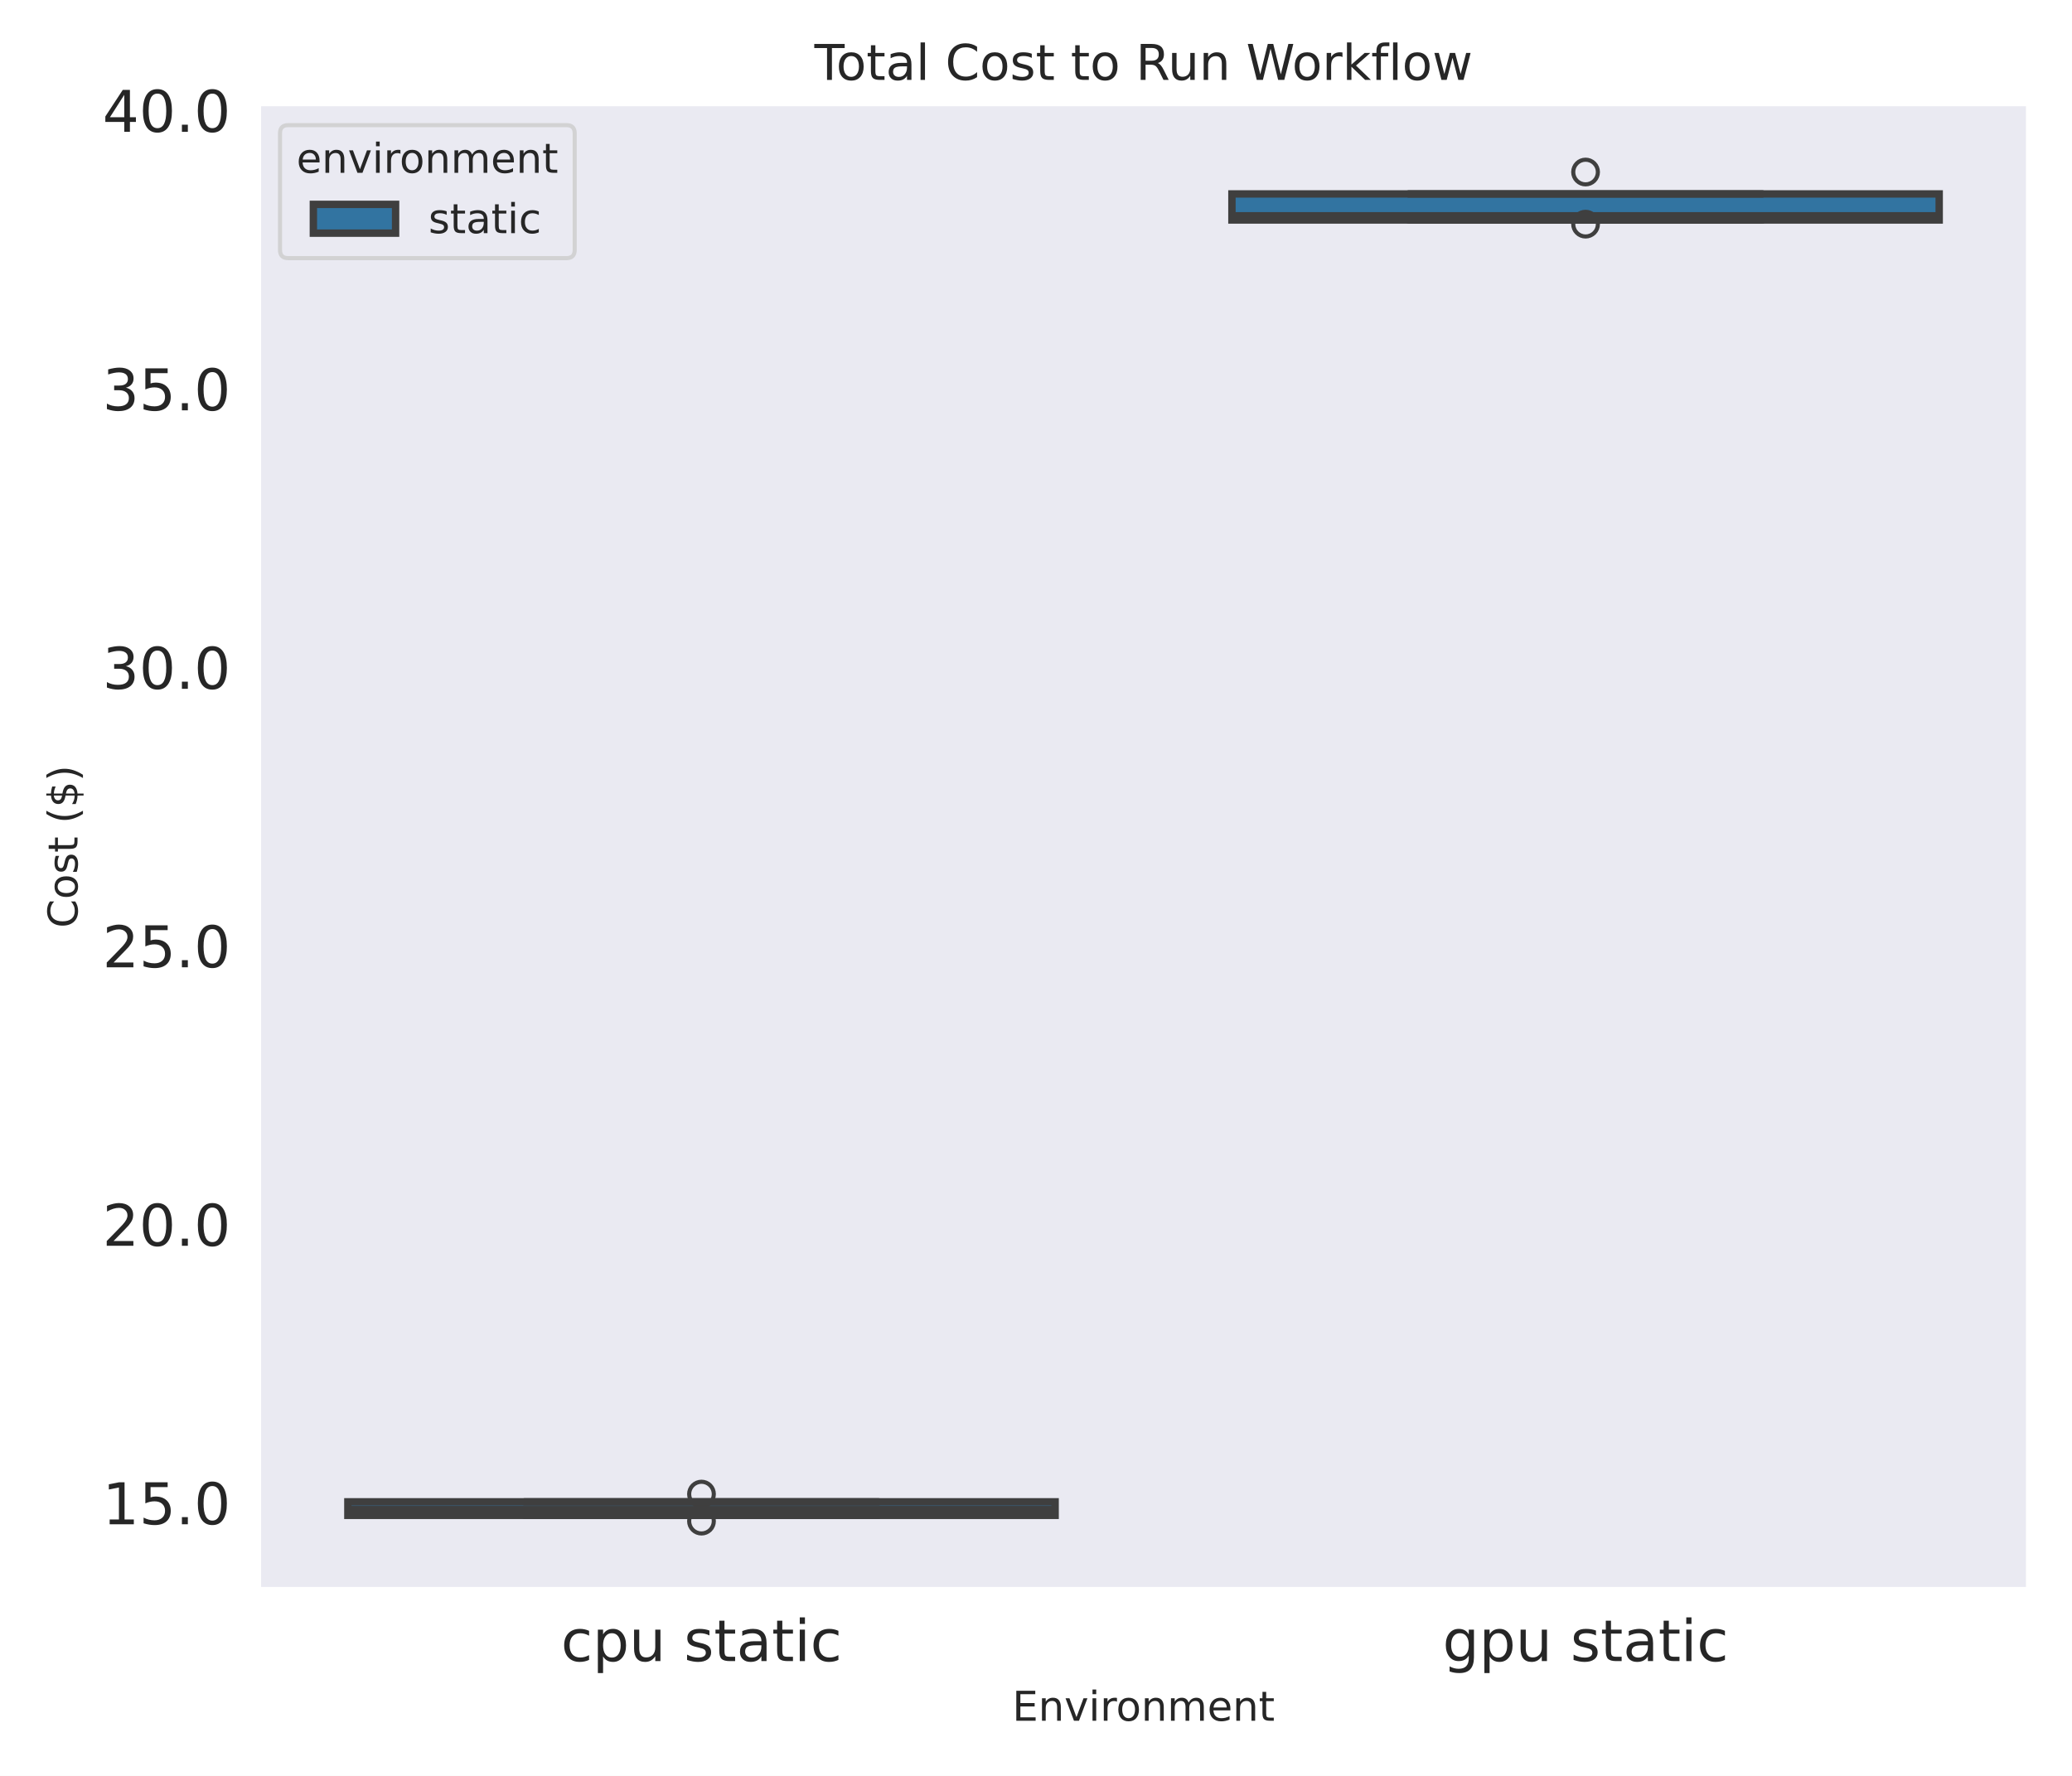
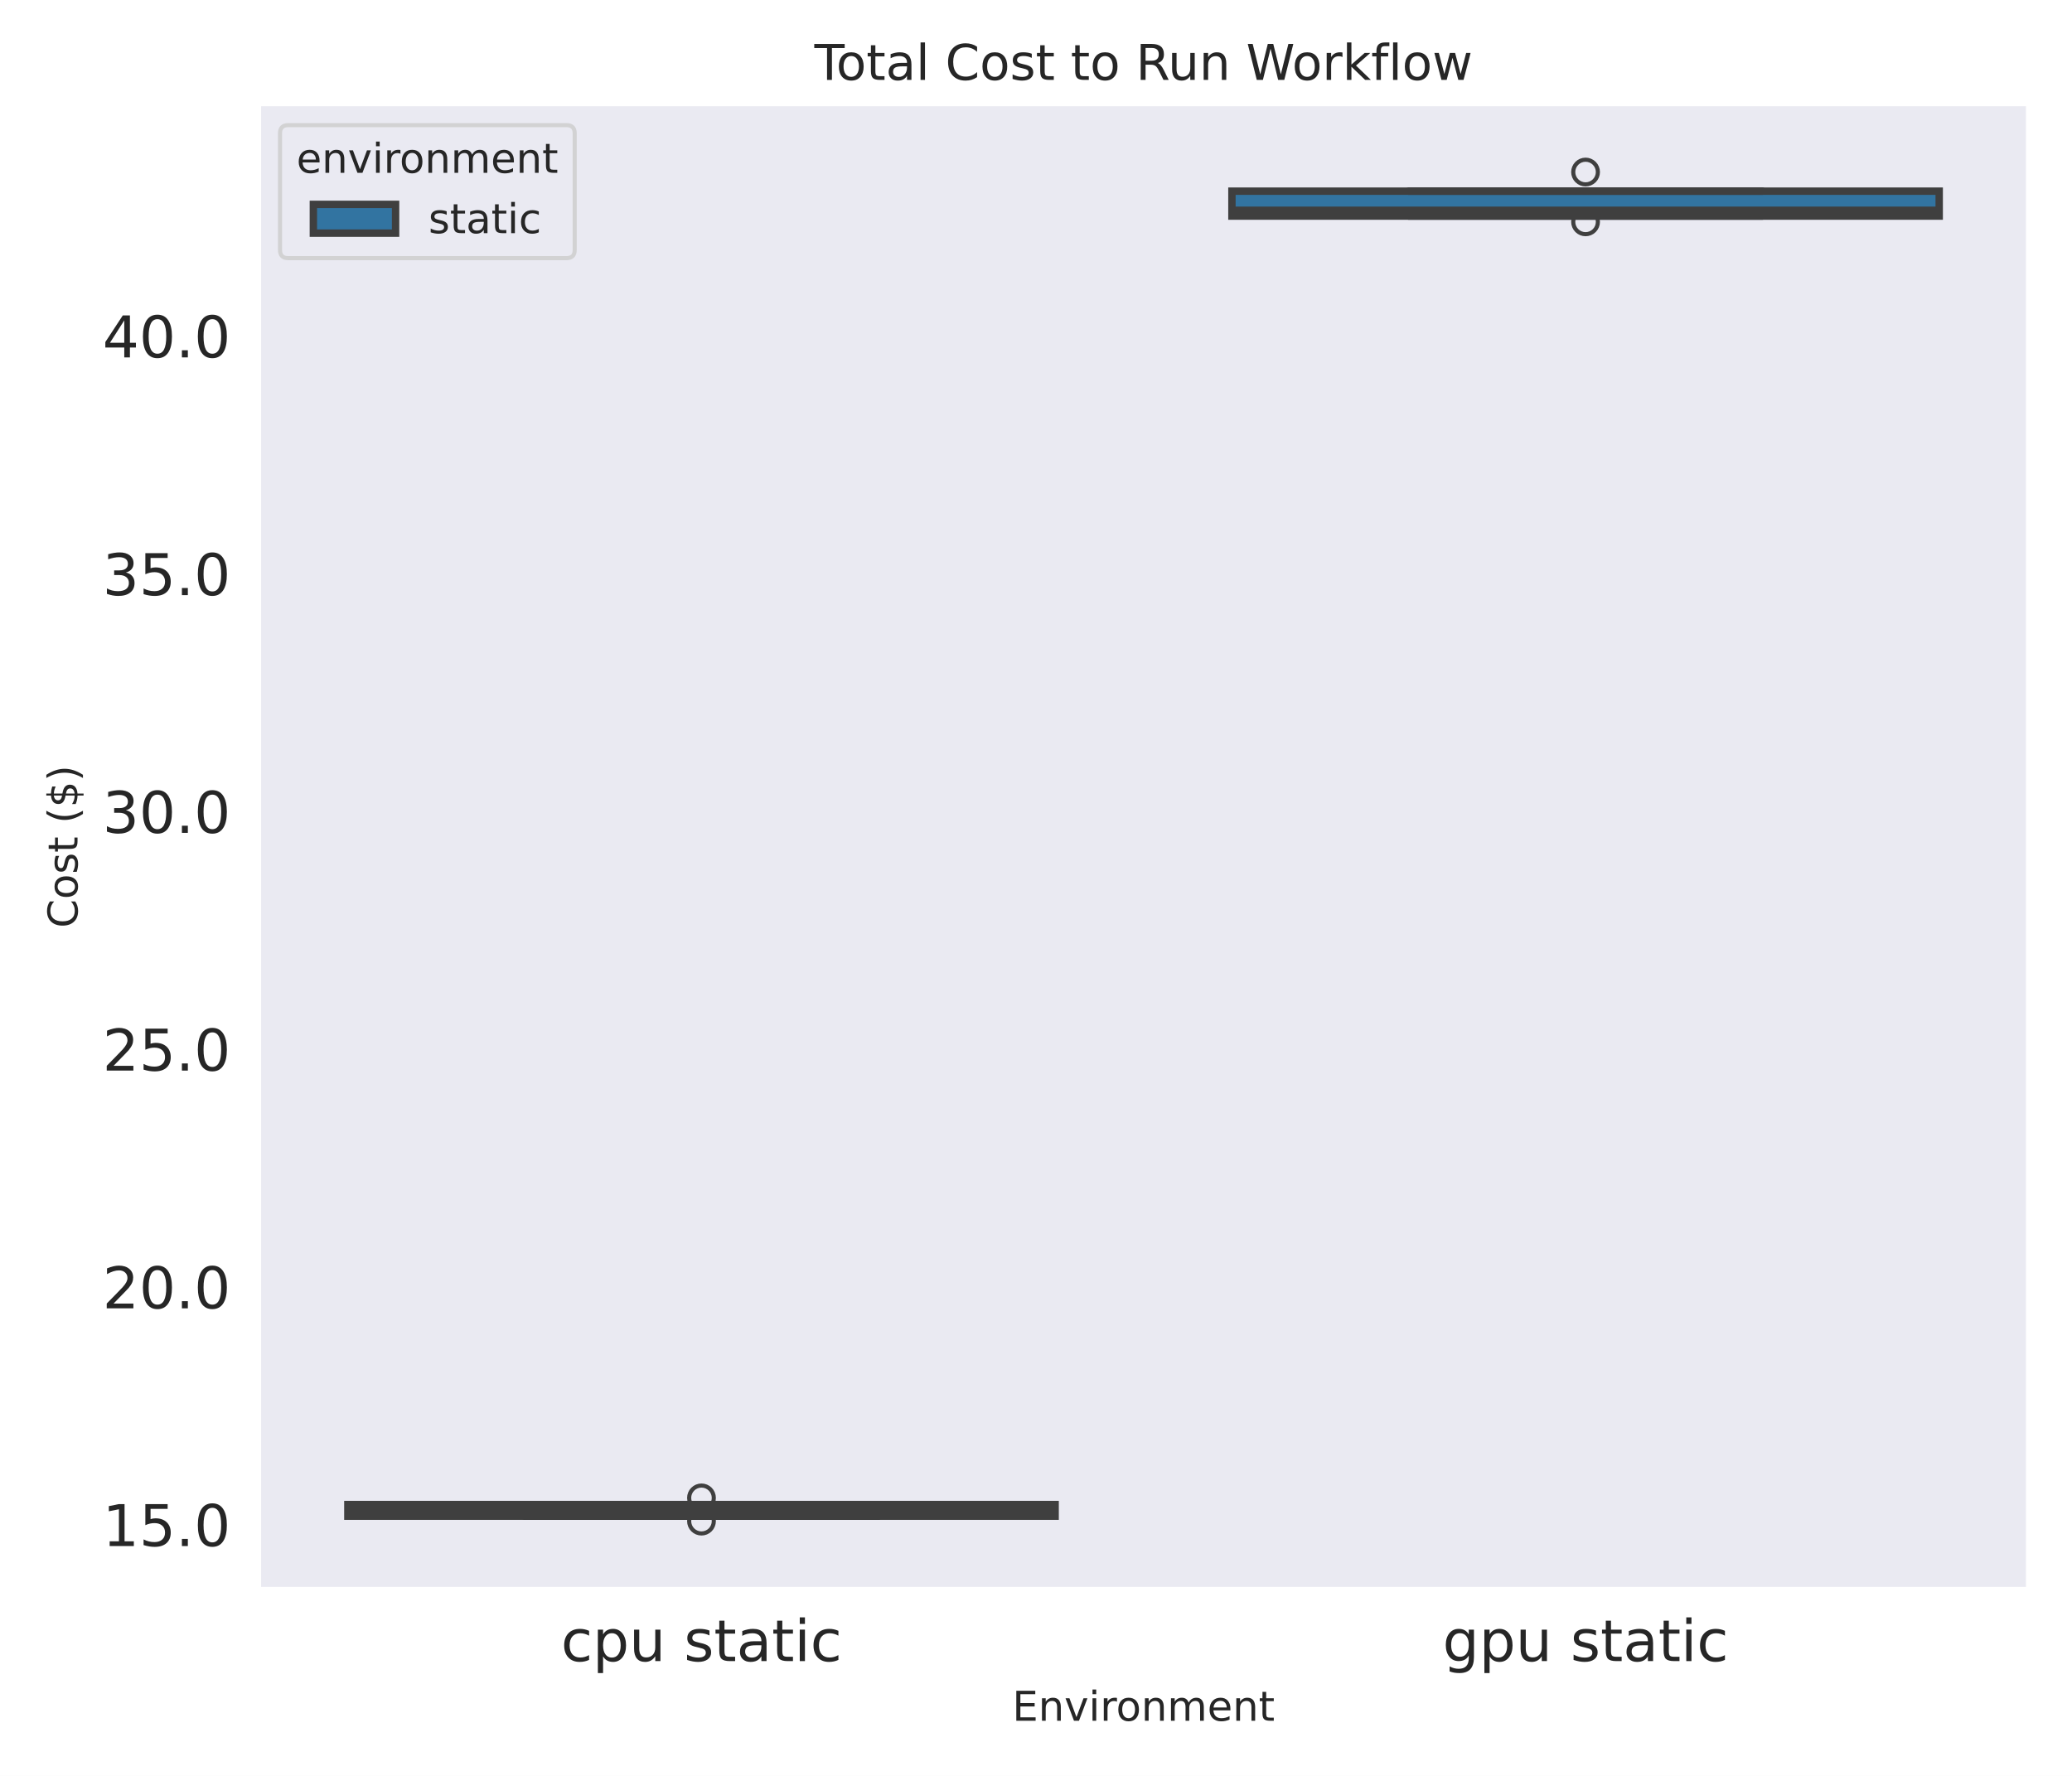
<svg xmlns="http://www.w3.org/2000/svg" xmlns:xlink="http://www.w3.org/1999/xlink" width="504pt" height="432pt" viewBox="0 0 504 432" version="1.1">
  <defs>
    <style type="text/css">*{stroke-linejoin: round; stroke-linecap: butt}</style>
  </defs>
  <g id="figure_1">
    <g id="patch_1">
      <path d="M 0 432  L 504 432  L 504 0  L 0 0  z " style="fill: #ffffff" />
    </g>
    <g id="axes_1">
      <g id="patch_2">
        <path d="M 63.11 386.44  L 493.2 386.44  L 493.2 25.44  L 63.11 25.44  z " style="fill: #eaeaf2" />
      </g>
      <g id="matplotlib.axis_1">
        <g id="xtick_1">
          <g id="text_1">
            <g style="fill: #262626" transform="translate(136.4605 404.0778) scale(0.14 -0.14)">
              <defs>
                <path id="DejaVuSans-63" d="M 3122 3366  L 3122 2828  Q 2878 2963 2633 3030  Q 2388 3097 2138 3097  Q 1578 3097 1268 2742  Q 959 2388 959 1747  Q 959 1106 1268 751  Q 1578 397 2138 397  Q 2388 397 2633 464  Q 2878 531 3122 666  L 3122 134  Q 2881 22 2623 -34  Q 2366 -91 2075 -91  Q 1284 -91 818 406  Q 353 903 353 1747  Q 353 2603 823 3093  Q 1294 3584 2113 3584  Q 2378 3584 2631 3529  Q 2884 3475 3122 3366  z " transform="scale(0.015625)" />
                <path id="DejaVuSans-70" d="M 1159 525  L 1159 -1331  L 581 -1331  L 581 3500  L 1159 3500  L 1159 2969  Q 1341 3281 1617 3432  Q 1894 3584 2278 3584  Q 2916 3584 3314 3078  Q 3713 2572 3713 1747  Q 3713 922 3314 415  Q 2916 -91 2278 -91  Q 1894 -91 1617 61  Q 1341 213 1159 525  z M 3116 1747  Q 3116 2381 2855 2742  Q 2594 3103 2138 3103  Q 1681 3103 1420 2742  Q 1159 2381 1159 1747  Q 1159 1113 1420 752  Q 1681 391 2138 391  Q 2594 391 2855 752  Q 3116 1113 3116 1747  z " transform="scale(0.015625)" />
                <path id="DejaVuSans-75" d="M 544 1381  L 544 3500  L 1119 3500  L 1119 1403  Q 1119 906 1312 657  Q 1506 409 1894 409  Q 2359 409 2629 706  Q 2900 1003 2900 1516  L 2900 3500  L 3475 3500  L 3475 0  L 2900 0  L 2900 538  Q 2691 219 2414 64  Q 2138 -91 1772 -91  Q 1169 -91 856 284  Q 544 659 544 1381  z M 1991 3584  L 1991 3584  z " transform="scale(0.015625)" />
                <path id="DejaVuSans-20" transform="scale(0.015625)" />
                <path id="DejaVuSans-73" d="M 2834 3397  L 2834 2853  Q 2591 2978 2328 3040  Q 2066 3103 1784 3103  Q 1356 3103 1142 2972  Q 928 2841 928 2578  Q 928 2378 1081 2264  Q 1234 2150 1697 2047  L 1894 2003  Q 2506 1872 2764 1633  Q 3022 1394 3022 966  Q 3022 478 2636 193  Q 2250 -91 1575 -91  Q 1294 -91 989 -36  Q 684 19 347 128  L 347 722  Q 666 556 975 473  Q 1284 391 1588 391  Q 1994 391 2212 530  Q 2431 669 2431 922  Q 2431 1156 2273 1281  Q 2116 1406 1581 1522  L 1381 1569  Q 847 1681 609 1914  Q 372 2147 372 2553  Q 372 3047 722 3315  Q 1072 3584 1716 3584  Q 2034 3584 2315 3537  Q 2597 3491 2834 3397  z " transform="scale(0.015625)" />
                <path id="DejaVuSans-74" d="M 1172 4494  L 1172 3500  L 2356 3500  L 2356 3053  L 1172 3053  L 1172 1153  Q 1172 725 1289 603  Q 1406 481 1766 481  L 2356 481  L 2356 0  L 1766 0  Q 1100 0 847 248  Q 594 497 594 1153  L 594 3053  L 172 3053  L 172 3500  L 594 3500  L 594 4494  L 1172 4494  z " transform="scale(0.015625)" />
                <path id="DejaVuSans-61" d="M 2194 1759  Q 1497 1759 1228 1600  Q 959 1441 959 1056  Q 959 750 1161 570  Q 1363 391 1709 391  Q 2188 391 2477 730  Q 2766 1069 2766 1631  L 2766 1759  L 2194 1759  z M 3341 1997  L 3341 0  L 2766 0  L 2766 531  Q 2569 213 2275 61  Q 1981 -91 1556 -91  Q 1019 -91 701 211  Q 384 513 384 1019  Q 384 1609 779 1909  Q 1175 2209 1959 2209  L 2766 2209  L 2766 2266  Q 2766 2663 2505 2880  Q 2244 3097 1772 3097  Q 1472 3097 1187 3025  Q 903 2953 641 2809  L 641 3341  Q 956 3463 1253 3523  Q 1550 3584 1831 3584  Q 2591 3584 2966 3190  Q 3341 2797 3341 1997  z " transform="scale(0.015625)" />
                <path id="DejaVuSans-69" d="M 603 3500  L 1178 3500  L 1178 0  L 603 0  L 603 3500  z M 603 4863  L 1178 4863  L 1178 4134  L 603 4134  L 603 4863  z " transform="scale(0.015625)" />
              </defs>
              <use xlink:href="#DejaVuSans-63" />
              <use xlink:href="#DejaVuSans-70" x="54.98" />
              <use xlink:href="#DejaVuSans-75" x="118.457" />
              <use xlink:href="#DejaVuSans-20" x="181.836" />
              <use xlink:href="#DejaVuSans-73" x="213.623" />
              <use xlink:href="#DejaVuSans-74" x="265.723" />
              <use xlink:href="#DejaVuSans-61" x="304.932" />
              <use xlink:href="#DejaVuSans-74" x="366.211" />
              <use xlink:href="#DejaVuSans-69" x="405.42" />
              <use xlink:href="#DejaVuSans-63" x="433.203" />
            </g>
          </g>
        </g>
        <g id="xtick_2">
          <g id="text_2">
            <g style="fill: #262626" transform="translate(350.9105 404.0778) scale(0.14 -0.14)">
              <defs>
                <path id="DejaVuSans-67" d="M 2906 1791  Q 2906 2416 2648 2759  Q 2391 3103 1925 3103  Q 1463 3103 1205 2759  Q 947 2416 947 1791  Q 947 1169 1205 825  Q 1463 481 1925 481  Q 2391 481 2648 825  Q 2906 1169 2906 1791  z M 3481 434  Q 3481 -459 3084 -895  Q 2688 -1331 1869 -1331  Q 1566 -1331 1297 -1286  Q 1028 -1241 775 -1147  L 775 -588  Q 1028 -725 1275 -790  Q 1522 -856 1778 -856  Q 2344 -856 2625 -561  Q 2906 -266 2906 331  L 2906 616  Q 2728 306 2450 153  Q 2172 0 1784 0  Q 1141 0 747 490  Q 353 981 353 1791  Q 353 2603 747 3093  Q 1141 3584 1784 3584  Q 2172 3584 2450 3431  Q 2728 3278 2906 2969  L 2906 3500  L 3481 3500  L 3481 434  z " transform="scale(0.015625)" />
              </defs>
              <use xlink:href="#DejaVuSans-67" />
              <use xlink:href="#DejaVuSans-70" x="63.477" />
              <use xlink:href="#DejaVuSans-75" x="126.953" />
              <use xlink:href="#DejaVuSans-20" x="190.332" />
              <use xlink:href="#DejaVuSans-73" x="222.119" />
              <use xlink:href="#DejaVuSans-74" x="274.219" />
              <use xlink:href="#DejaVuSans-61" x="313.428" />
              <use xlink:href="#DejaVuSans-74" x="374.707" />
              <use xlink:href="#DejaVuSans-69" x="413.916" />
              <use xlink:href="#DejaVuSans-63" x="441.699" />
            </g>
          </g>
        </g>
        <g id="text_3">
          <g style="fill: #262626" transform="translate(246.2316 418.5878) scale(0.1 -0.1)">
            <defs>
              <path id="DejaVuSans-45" d="M 628 4666  L 3578 4666  L 3578 4134  L 1259 4134  L 1259 2753  L 3481 2753  L 3481 2222  L 1259 2222  L 1259 531  L 3634 531  L 3634 0  L 628 0  L 628 4666  z " transform="scale(0.015625)" />
              <path id="DejaVuSans-6e" d="M 3513 2113  L 3513 0  L 2938 0  L 2938 2094  Q 2938 2591 2744 2837  Q 2550 3084 2163 3084  Q 1697 3084 1428 2787  Q 1159 2491 1159 1978  L 1159 0  L 581 0  L 581 3500  L 1159 3500  L 1159 2956  Q 1366 3272 1645 3428  Q 1925 3584 2291 3584  Q 2894 3584 3203 3211  Q 3513 2838 3513 2113  z " transform="scale(0.015625)" />
              <path id="DejaVuSans-76" d="M 191 3500  L 800 3500  L 1894 563  L 2988 3500  L 3597 3500  L 2284 0  L 1503 0  L 191 3500  z " transform="scale(0.015625)" />
              <path id="DejaVuSans-72" d="M 2631 2963  Q 2534 3019 2420 3045  Q 2306 3072 2169 3072  Q 1681 3072 1420 2755  Q 1159 2438 1159 1844  L 1159 0  L 581 0  L 581 3500  L 1159 3500  L 1159 2956  Q 1341 3275 1631 3429  Q 1922 3584 2338 3584  Q 2397 3584 2469 3576  Q 2541 3569 2628 3553  L 2631 2963  z " transform="scale(0.015625)" />
              <path id="DejaVuSans-6f" d="M 1959 3097  Q 1497 3097 1228 2736  Q 959 2375 959 1747  Q 959 1119 1226 758  Q 1494 397 1959 397  Q 2419 397 2687 759  Q 2956 1122 2956 1747  Q 2956 2369 2687 2733  Q 2419 3097 1959 3097  z M 1959 3584  Q 2709 3584 3137 3096  Q 3566 2609 3566 1747  Q 3566 888 3137 398  Q 2709 -91 1959 -91  Q 1206 -91 779 398  Q 353 888 353 1747  Q 353 2609 779 3096  Q 1206 3584 1959 3584  z " transform="scale(0.015625)" />
              <path id="DejaVuSans-6d" d="M 3328 2828  Q 3544 3216 3844 3400  Q 4144 3584 4550 3584  Q 5097 3584 5394 3201  Q 5691 2819 5691 2113  L 5691 0  L 5113 0  L 5113 2094  Q 5113 2597 4934 2840  Q 4756 3084 4391 3084  Q 3944 3084 3684 2787  Q 3425 2491 3425 1978  L 3425 0  L 2847 0  L 2847 2094  Q 2847 2600 2669 2842  Q 2491 3084 2119 3084  Q 1678 3084 1418 2786  Q 1159 2488 1159 1978  L 1159 0  L 581 0  L 581 3500  L 1159 3500  L 1159 2956  Q 1356 3278 1631 3431  Q 1906 3584 2284 3584  Q 2666 3584 2933 3390  Q 3200 3197 3328 2828  z " transform="scale(0.015625)" />
              <path id="DejaVuSans-65" d="M 3597 1894  L 3597 1613  L 953 1613  Q 991 1019 1311 708  Q 1631 397 2203 397  Q 2534 397 2845 478  Q 3156 559 3463 722  L 3463 178  Q 3153 47 2828 -22  Q 2503 -91 2169 -91  Q 1331 -91 842 396  Q 353 884 353 1716  Q 353 2575 817 3079  Q 1281 3584 2069 3584  Q 2775 3584 3186 3129  Q 3597 2675 3597 1894  z M 3022 2063  Q 3016 2534 2758 2815  Q 2500 3097 2075 3097  Q 1594 3097 1305 2825  Q 1016 2553 972 2059  L 3022 2063  z " transform="scale(0.015625)" />
            </defs>
            <use xlink:href="#DejaVuSans-45" />
            <use xlink:href="#DejaVuSans-6e" x="63.184" />
            <use xlink:href="#DejaVuSans-76" x="126.562" />
            <use xlink:href="#DejaVuSans-69" x="185.742" />
            <use xlink:href="#DejaVuSans-72" x="213.525" />
            <use xlink:href="#DejaVuSans-6f" x="252.389" />
            <use xlink:href="#DejaVuSans-6e" x="313.57" />
            <use xlink:href="#DejaVuSans-6d" x="376.949" />
            <use xlink:href="#DejaVuSans-65" x="474.361" />
            <use xlink:href="#DejaVuSans-6e" x="535.885" />
            <use xlink:href="#DejaVuSans-74" x="599.264" />
          </g>
        </g>
      </g>
      <g id="matplotlib.axis_2">
        <g id="ytick_1">
          <g id="text_4">
-             <g style="fill: #262626" transform="translate(24.93812 370.7919) scale(0.14 -0.14)">
+             <g style="fill: #262626" transform="translate(24.93812 376.0919) scale(0.14 -0.14)">
              <defs>
                <path id="DejaVuSans-31" d="M 794 531  L 1825 531  L 1825 4091  L 703 3866  L 703 4441  L 1819 4666  L 2450 4666  L 2450 531  L 3481 531  L 3481 0  L 794 0  L 794 531  z " transform="scale(0.015625)" />
                <path id="DejaVuSans-35" d="M 691 4666  L 3169 4666  L 3169 4134  L 1269 4134  L 1269 2991  Q 1406 3038 1543 3061  Q 1681 3084 1819 3084  Q 2600 3084 3056 2656  Q 3513 2228 3513 1497  Q 3513 744 3044 326  Q 2575 -91 1722 -91  Q 1428 -91 1123 -41  Q 819 9 494 109  L 494 744  Q 775 591 1075 516  Q 1375 441 1709 441  Q 2250 441 2565 725  Q 2881 1009 2881 1497  Q 2881 1984 2565 2268  Q 2250 2553 1709 2553  Q 1456 2553 1204 2497  Q 953 2441 691 2322  L 691 4666  z " transform="scale(0.015625)" />
                <path id="DejaVuSans-2e" d="M 684 794  L 1344 794  L 1344 0  L 684 0  L 684 794  z " transform="scale(0.015625)" />
                <path id="DejaVuSans-30" d="M 2034 4250  Q 1547 4250 1301 3770  Q 1056 3291 1056 2328  Q 1056 1369 1301 889  Q 1547 409 2034 409  Q 2525 409 2770 889  Q 3016 1369 3016 2328  Q 3016 3291 2770 3770  Q 2525 4250 2034 4250  z M 2034 4750  Q 2819 4750 3233 4129  Q 3647 3509 3647 2328  Q 3647 1150 3233 529  Q 2819 -91 2034 -91  Q 1250 -91 836 529  Q 422 1150 422 2328  Q 422 3509 836 4129  Q 1250 4750 2034 4750  z " transform="scale(0.015625)" />
              </defs>
              <use xlink:href="#DejaVuSans-31" />
              <use xlink:href="#DejaVuSans-35" x="63.623" />
              <use xlink:href="#DejaVuSans-2e" x="127.246" />
              <use xlink:href="#DejaVuSans-30" x="159.033" />
            </g>
          </g>
        </g>
        <g id="ytick_2">
          <g id="text_5">
-             <g style="fill: #262626" transform="translate(24.93812 303.0478) scale(0.14 -0.14)">
+             <g style="fill: #262626" transform="translate(24.93812 318.2615) scale(0.14 -0.14)">
              <defs>
                <path id="DejaVuSans-32" d="M 1228 531  L 3431 531  L 3431 0  L 469 0  L 469 531  Q 828 903 1448 1529  Q 2069 2156 2228 2338  Q 2531 2678 2651 2914  Q 2772 3150 2772 3378  Q 2772 3750 2511 3984  Q 2250 4219 1831 4219  Q 1534 4219 1204 4116  Q 875 4013 500 3803  L 500 4441  Q 881 4594 1212 4672  Q 1544 4750 1819 4750  Q 2544 4750 2975 4387  Q 3406 4025 3406 3419  Q 3406 3131 3298 2873  Q 3191 2616 2906 2266  Q 2828 2175 2409 1742  Q 1991 1309 1228 531  z " transform="scale(0.015625)" />
              </defs>
              <use xlink:href="#DejaVuSans-32" />
              <use xlink:href="#DejaVuSans-30" x="63.623" />
              <use xlink:href="#DejaVuSans-2e" x="127.246" />
              <use xlink:href="#DejaVuSans-30" x="159.033" />
            </g>
          </g>
        </g>
        <g id="ytick_3">
          <g id="text_6">
-             <g style="fill: #262626" transform="translate(24.93812 235.3037) scale(0.14 -0.14)">
+             <g style="fill: #262626" transform="translate(24.93812 260.4311) scale(0.14 -0.14)">
              <use xlink:href="#DejaVuSans-32" />
              <use xlink:href="#DejaVuSans-35" x="63.623" />
              <use xlink:href="#DejaVuSans-2e" x="127.246" />
              <use xlink:href="#DejaVuSans-30" x="159.033" />
            </g>
          </g>
        </g>
        <g id="ytick_4">
          <g id="text_7">
-             <g style="fill: #262626" transform="translate(24.93812 167.5595) scale(0.14 -0.14)">
+             <g style="fill: #262626" transform="translate(24.93812 202.6006) scale(0.14 -0.14)">
              <defs>
                <path id="DejaVuSans-33" d="M 2597 2516  Q 3050 2419 3304 2112  Q 3559 1806 3559 1356  Q 3559 666 3084 287  Q 2609 -91 1734 -91  Q 1441 -91 1130 -33  Q 819 25 488 141  L 488 750  Q 750 597 1062 519  Q 1375 441 1716 441  Q 2309 441 2620 675  Q 2931 909 2931 1356  Q 2931 1769 2642 2001  Q 2353 2234 1838 2234  L 1294 2234  L 1294 2753  L 1863 2753  Q 2328 2753 2575 2939  Q 2822 3125 2822 3475  Q 2822 3834 2567 4026  Q 2313 4219 1838 4219  Q 1578 4219 1281 4162  Q 984 4106 628 3988  L 628 4550  Q 988 4650 1302 4700  Q 1616 4750 1894 4750  Q 2613 4750 3031 4423  Q 3450 4097 3450 3541  Q 3450 3153 3228 2886  Q 3006 2619 2597 2516  z " transform="scale(0.015625)" />
              </defs>
              <use xlink:href="#DejaVuSans-33" />
              <use xlink:href="#DejaVuSans-30" x="63.623" />
              <use xlink:href="#DejaVuSans-2e" x="127.246" />
              <use xlink:href="#DejaVuSans-30" x="159.033" />
            </g>
          </g>
        </g>
        <g id="ytick_5">
          <g id="text_8">
-             <g style="fill: #262626" transform="translate(24.93812 99.81539) scale(0.14 -0.14)">
+             <g style="fill: #262626" transform="translate(24.93812 144.7702) scale(0.14 -0.14)">
              <use xlink:href="#DejaVuSans-33" />
              <use xlink:href="#DejaVuSans-35" x="63.623" />
              <use xlink:href="#DejaVuSans-2e" x="127.246" />
              <use xlink:href="#DejaVuSans-30" x="159.033" />
            </g>
          </g>
        </g>
        <g id="ytick_6">
          <g id="text_9">
-             <g style="fill: #262626" transform="translate(24.93812 32.07126) scale(0.14 -0.14)">
+             <g style="fill: #262626" transform="translate(24.93812 86.93983) scale(0.14 -0.14)">
              <defs>
                <path id="DejaVuSans-34" d="M 2419 4116  L 825 1625  L 2419 1625  L 2419 4116  z M 2253 4666  L 3047 4666  L 3047 1625  L 3713 1625  L 3713 1100  L 3047 1100  L 3047 0  L 2419 0  L 2419 1100  L 313 1100  L 313 1709  L 2253 4666  z " transform="scale(0.015625)" />
              </defs>
              <use xlink:href="#DejaVuSans-34" />
              <use xlink:href="#DejaVuSans-30" x="63.623" />
              <use xlink:href="#DejaVuSans-2e" x="127.246" />
              <use xlink:href="#DejaVuSans-30" x="159.033" />
            </g>
          </g>
        </g>
        <g id="text_10">
          <g style="fill: #262626" transform="translate(18.85844 225.7275) rotate(-90) scale(0.1 -0.1)">
            <defs>
              <path id="DejaVuSans-43" d="M 4122 4306  L 4122 3641  Q 3803 3938 3442 4084  Q 3081 4231 2675 4231  Q 1875 4231 1450 3742  Q 1025 3253 1025 2328  Q 1025 1406 1450 917  Q 1875 428 2675 428  Q 3081 428 3442 575  Q 3803 722 4122 1019  L 4122 359  Q 3791 134 3420 21  Q 3050 -91 2638 -91  Q 1578 -91 968 557  Q 359 1206 359 2328  Q 359 3453 968 4101  Q 1578 4750 2638 4750  Q 3056 4750 3426 4639  Q 3797 4528 4122 4306  z " transform="scale(0.015625)" />
              <path id="DejaVuSans-28" d="M 1984 4856  Q 1566 4138 1362 3434  Q 1159 2731 1159 2009  Q 1159 1288 1364 580  Q 1569 -128 1984 -844  L 1484 -844  Q 1016 -109 783 600  Q 550 1309 550 2009  Q 550 2706 781 3412  Q 1013 4119 1484 4856  L 1984 4856  z " transform="scale(0.015625)" />
              <path id="DejaVuSans-24" d="M 2163 -941  L 1850 -941  L 1847 0  Q 1519 6 1191 76  Q 863 147 531 288  L 531 850  Q 850 650 1176 548  Q 1503 447 1850 444  L 1850 1869  Q 1159 1981 845 2250  Q 531 2519 531 2988  Q 531 3497 872 3790  Q 1213 4084 1850 4128  L 1850 4863  L 2163 4863  L 2163 4138  Q 2453 4125 2725 4076  Q 2997 4028 3256 3944  L 3256 3397  Q 2997 3528 2723 3600  Q 2450 3672 2163 3684  L 2163 2350  Q 2872 2241 3206 1959  Q 3541 1678 3541 1191  Q 3541 663 3186 358  Q 2831 53 2163 6  L 2163 -941  z M 1850 2406  L 1850 3688  Q 1488 3647 1297 3481  Q 1106 3316 1106 3041  Q 1106 2772 1282 2622  Q 1459 2472 1850 2406  z M 2163 1806  L 2163 453  Q 2559 506 2761 678  Q 2963 850 2963 1131  Q 2963 1406 2770 1568  Q 2578 1731 2163 1806  z " transform="scale(0.015625)" />
              <path id="DejaVuSans-29" d="M 513 4856  L 1013 4856  Q 1481 4119 1714 3412  Q 1947 2706 1947 2009  Q 1947 1309 1714 600  Q 1481 -109 1013 -844  L 513 -844  Q 928 -128 1133 580  Q 1338 1288 1338 2009  Q 1338 2731 1133 3434  Q 928 4138 513 4856  z " transform="scale(0.015625)" />
            </defs>
            <use xlink:href="#DejaVuSans-43" />
            <use xlink:href="#DejaVuSans-6f" x="69.824" />
            <use xlink:href="#DejaVuSans-73" x="131.006" />
            <use xlink:href="#DejaVuSans-74" x="183.105" />
            <use xlink:href="#DejaVuSans-20" x="222.314" />
            <use xlink:href="#DejaVuSans-28" x="254.102" />
            <use xlink:href="#DejaVuSans-24" x="293.115" />
            <use xlink:href="#DejaVuSans-29" x="356.738" />
          </g>
        </g>
      </g>
      <g id="patch_3">
-         <path d="M 170.632 568.705  L 170.632 568.705  L 170.632 568.705  L 170.632 568.705  z " clip-path="url(#pd43bd74143)" style="fill: #3274a1; stroke: #3f3f3f; stroke-width: 1.8; stroke-linejoin: miter" />
+         <path d="M 170.632 544.264  L 170.632 544.264  L 170.632 544.264  L 170.632 544.264  z " clip-path="url(#pf839915a9b)" style="fill: #3274a1; stroke: #3f3f3f; stroke-width: 1.8; stroke-linejoin: miter" />
      </g>
      <g id="patch_4">
-         <path d="M 84.615 368.624  L 256.651 368.624  L 256.651 365.333  L 84.615 365.333  L 84.615 368.624  z " clip-path="url(#pd43bd74143)" style="fill: #3274a1; stroke: #3f3f3f; stroke-width: 1.8; stroke-linejoin: miter" />
+         <path d="M 84.615 368.823  L 256.651 368.823  L 256.651 365.994  L 84.615 365.994  L 84.615 368.823  z " clip-path="url(#pf839915a9b)" style="fill: #3274a1; stroke: #3f3f3f; stroke-width: 1.8; stroke-linejoin: miter" />
      </g>
      <g id="line2d_1">
-         <path d="M 170.632 368.624  L 170.632 368.624  " clip-path="url(#pd43bd74143)" style="fill: none; stroke: #3f3f3f; stroke-width: 1.8" />
+         <path d="M 170.632 368.823  L 170.632 368.823  " clip-path="url(#pf839915a9b)" style="fill: none; stroke: #3f3f3f; stroke-width: 1.8" />
      </g>
      <g id="line2d_2">
-         <path d="M 170.632 365.333  L 170.632 365.333  " clip-path="url(#pd43bd74143)" style="fill: none; stroke: #3f3f3f; stroke-width: 1.8" />
+         <path d="M 170.632 365.994  L 170.632 365.994  " clip-path="url(#pf839915a9b)" style="fill: none; stroke: #3f3f3f; stroke-width: 1.8" />
      </g>
      <g id="line2d_3">
-         <path d="M 127.624 368.624  L 213.642 368.624  " clip-path="url(#pd43bd74143)" style="fill: none; stroke: #3f3f3f; stroke-width: 1.8; stroke-linecap: round" />
+         <path d="M 127.624 368.823  L 213.642 368.823  " clip-path="url(#pf839915a9b)" style="fill: none; stroke: #3f3f3f; stroke-width: 1.8; stroke-linecap: round" />
      </g>
      <g id="line2d_4">
-         <path d="M 127.624 365.333  L 213.642 365.333  " clip-path="url(#pd43bd74143)" style="fill: none; stroke: #3f3f3f; stroke-width: 1.8; stroke-linecap: round" />
+         <path d="M 127.624 365.994  L 213.642 365.994  " clip-path="url(#pf839915a9b)" style="fill: none; stroke: #3f3f3f; stroke-width: 1.8; stroke-linecap: round" />
      </g>
      <g id="line2d_5">
        <defs>
-           <path id="mdc0a59e4c6" d="M 0 3  C 0.796 3 1.559 2.684 2.121 2.121  C 2.684 1.559 3 0.796 3 0  C 3 -0.796 2.684 -1.559 2.121 -2.121  C 1.559 -2.684 0.796 -3 0 -3  C -0.796 -3 -1.559 -2.684 -2.121 -2.121  C -2.684 -1.559 -3 -0.796 -3 0  C -3 0.796 -2.684 1.559 -2.121 2.121  C -1.559 2.684 -0.796 3 0 3  z " style="stroke: #3f3f3f" />
+           <path id="m5180ec68c1" d="M 0 3  C 0.796 3 1.559 2.684 2.121 2.121  C 2.684 1.559 3 0.796 3 0  C 3 -0.796 2.684 -1.559 2.121 -2.121  C 1.559 -2.684 0.796 -3 0 -3  C -0.796 -3 -1.559 -2.684 -2.121 -2.121  C -2.684 -1.559 -3 -0.796 -3 0  C -3 0.796 -2.684 1.559 -2.121 2.121  C -1.559 2.684 -0.796 3 0 3  z " style="stroke: #3f3f3f" />
        </defs>
-         <g clip-path="url(#pd43bd74143)">
-           <use xlink:href="#mdc0a59e4c6" x="170.632" y="370.031" style="fill-opacity: 0; stroke: #3f3f3f" />
-           <use xlink:href="#mdc0a59e4c6" x="170.632" y="363.449" style="fill-opacity: 0; stroke: #3f3f3f" />
+         <g clip-path="url(#pf839915a9b)">
+           <use xlink:href="#m5180ec68c1" x="170.632" y="370.031" style="fill-opacity: 0; stroke: #3f3f3f" />
+           <use xlink:href="#m5180ec68c1" x="170.632" y="364.373" style="fill-opacity: 0; stroke: #3f3f3f" />
        </g>
      </g>
      <g id="patch_5">
-         <path d="M 299.659 53.512  L 471.695 53.512  L 471.695 47.174  L 299.659 47.174  L 299.659 53.512  z " clip-path="url(#pd43bd74143)" style="fill: #3274a1; stroke: #3f3f3f; stroke-width: 1.8; stroke-linejoin: miter" />
+         <path d="M 299.659 52.563  L 471.695 52.563  L 471.695 46.503  L 299.659 46.503  L 299.659 52.563  z " clip-path="url(#pf839915a9b)" style="fill: #3274a1; stroke: #3f3f3f; stroke-width: 1.8; stroke-linejoin: miter" />
      </g>
      <g id="line2d_6">
-         <path d="M 385.678 53.512  L 385.678 53.512  " clip-path="url(#pd43bd74143)" style="fill: none; stroke: #3f3f3f; stroke-width: 1.8" />
+         <path d="M 385.678 52.563  L 385.678 52.563  " clip-path="url(#pf839915a9b)" style="fill: none; stroke: #3f3f3f; stroke-width: 1.8" />
      </g>
      <g id="line2d_7">
-         <path d="M 385.678 47.174  L 385.678 47.174  " clip-path="url(#pd43bd74143)" style="fill: none; stroke: #3f3f3f; stroke-width: 1.8" />
+         <path d="M 385.678 46.503  L 385.678 46.503  " clip-path="url(#pf839915a9b)" style="fill: none; stroke: #3f3f3f; stroke-width: 1.8" />
      </g>
      <g id="line2d_8">
-         <path d="M 342.668 53.512  L 428.687 53.512  " clip-path="url(#pd43bd74143)" style="fill: none; stroke: #3f3f3f; stroke-width: 1.8; stroke-linecap: round" />
+         <path d="M 342.668 52.563  L 428.687 52.563  " clip-path="url(#pf839915a9b)" style="fill: none; stroke: #3f3f3f; stroke-width: 1.8; stroke-linecap: round" />
      </g>
      <g id="line2d_9">
-         <path d="M 342.668 47.174  L 428.687 47.174  " clip-path="url(#pd43bd74143)" style="fill: none; stroke: #3f3f3f; stroke-width: 1.8; stroke-linecap: round" />
+         <path d="M 342.668 46.503  L 428.687 46.503  " clip-path="url(#pf839915a9b)" style="fill: none; stroke: #3f3f3f; stroke-width: 1.8; stroke-linecap: round" />
      </g>
      <g id="line2d_10">
-         <g clip-path="url(#pd43bd74143)">
-           <use xlink:href="#mdc0a59e4c6" x="385.678" y="54.526" style="fill-opacity: 0; stroke: #3f3f3f" />
-           <use xlink:href="#mdc0a59e4c6" x="385.678" y="41.849" style="fill-opacity: 0; stroke: #3f3f3f" />
+         <g clip-path="url(#pf839915a9b)">
+           <use xlink:href="#m5180ec68c1" x="385.678" y="53.969" style="fill-opacity: 0; stroke: #3f3f3f" />
+           <use xlink:href="#m5180ec68c1" x="385.678" y="41.849" style="fill-opacity: 0; stroke: #3f3f3f" />
        </g>
      </g>
      <g id="line2d_11">
-         <path d="M 84.615 367.217  L 256.651 367.217  " clip-path="url(#pd43bd74143)" style="fill: none; stroke: #3f3f3f; stroke-width: 1.8" />
+         <path d="M 84.615 367.616  L 256.651 367.616  " clip-path="url(#pf839915a9b)" style="fill: none; stroke: #3f3f3f; stroke-width: 1.8" />
      </g>
      <g id="line2d_12">
-         <path d="M 299.659 52.498  L 471.695 52.498  " clip-path="url(#pd43bd74143)" style="fill: none; stroke: #3f3f3f; stroke-width: 1.8" />
+         <path d="M 299.659 51.157  L 471.695 51.157  " clip-path="url(#pf839915a9b)" style="fill: none; stroke: #3f3f3f; stroke-width: 1.8" />
      </g>
      <g id="patch_6">
        <path d="M 63.11 386.44  L 63.11 25.44  " style="fill: none; stroke: #ffffff; stroke-width: 0.8; stroke-linejoin: miter; stroke-linecap: square" />
      </g>
      <g id="patch_7">
        <path d="M 493.2 386.44  L 493.2 25.44  " style="fill: none; stroke: #ffffff; stroke-width: 0.8; stroke-linejoin: miter; stroke-linecap: square" />
      </g>
      <g id="patch_8">
        <path d="M 63.11 386.44  L 493.2 386.44  " style="fill: none; stroke: #ffffff; stroke-width: 0.8; stroke-linejoin: miter; stroke-linecap: square" />
      </g>
      <g id="patch_9">
        <path d="M 63.11 25.44  L 493.2 25.44  " style="fill: none; stroke: #ffffff; stroke-width: 0.8; stroke-linejoin: miter; stroke-linecap: square" />
      </g>
      <g id="text_11">
        <g style="fill: #262626" transform="translate(198.1 19.44) scale(0.12 -0.12)">
          <defs>
            <path id="DejaVuSans-54" d="M -19 4666  L 3928 4666  L 3928 4134  L 2272 4134  L 2272 0  L 1638 0  L 1638 4134  L -19 4134  L -19 4666  z " transform="scale(0.015625)" />
            <path id="DejaVuSans-6c" d="M 603 4863  L 1178 4863  L 1178 0  L 603 0  L 603 4863  z " transform="scale(0.015625)" />
            <path id="DejaVuSans-52" d="M 2841 2188  Q 3044 2119 3236 1894  Q 3428 1669 3622 1275  L 4263 0  L 3584 0  L 2988 1197  Q 2756 1666 2539 1819  Q 2322 1972 1947 1972  L 1259 1972  L 1259 0  L 628 0  L 628 4666  L 2053 4666  Q 2853 4666 3247 4331  Q 3641 3997 3641 3322  Q 3641 2881 3436 2590  Q 3231 2300 2841 2188  z M 1259 4147  L 1259 2491  L 2053 2491  Q 2509 2491 2742 2702  Q 2975 2913 2975 3322  Q 2975 3731 2742 3939  Q 2509 4147 2053 4147  L 1259 4147  z " transform="scale(0.015625)" />
            <path id="DejaVuSans-57" d="M 213 4666  L 850 4666  L 1831 722  L 2809 4666  L 3519 4666  L 4500 722  L 5478 4666  L 6119 4666  L 4947 0  L 4153 0  L 3169 4050  L 2175 0  L 1381 0  L 213 4666  z " transform="scale(0.015625)" />
            <path id="DejaVuSans-6b" d="M 581 4863  L 1159 4863  L 1159 1991  L 2875 3500  L 3609 3500  L 1753 1863  L 3688 0  L 2938 0  L 1159 1709  L 1159 0  L 581 0  L 581 4863  z " transform="scale(0.015625)" />
            <path id="DejaVuSans-66" d="M 2375 4863  L 2375 4384  L 1825 4384  Q 1516 4384 1395 4259  Q 1275 4134 1275 3809  L 1275 3500  L 2222 3500  L 2222 3053  L 1275 3053  L 1275 0  L 697 0  L 697 3053  L 147 3053  L 147 3500  L 697 3500  L 697 3744  Q 697 4328 969 4595  Q 1241 4863 1831 4863  L 2375 4863  z " transform="scale(0.015625)" />
            <path id="DejaVuSans-77" d="M 269 3500  L 844 3500  L 1563 769  L 2278 3500  L 2956 3500  L 3675 769  L 4391 3500  L 4966 3500  L 4050 0  L 3372 0  L 2619 2869  L 1863 0  L 1184 0  L 269 3500  z " transform="scale(0.015625)" />
          </defs>
          <use xlink:href="#DejaVuSans-54" />
          <use xlink:href="#DejaVuSans-6f" x="44.084" />
          <use xlink:href="#DejaVuSans-74" x="105.266" />
          <use xlink:href="#DejaVuSans-61" x="144.475" />
          <use xlink:href="#DejaVuSans-6c" x="205.754" />
          <use xlink:href="#DejaVuSans-20" x="233.537" />
          <use xlink:href="#DejaVuSans-43" x="265.324" />
          <use xlink:href="#DejaVuSans-6f" x="335.148" />
          <use xlink:href="#DejaVuSans-73" x="396.33" />
          <use xlink:href="#DejaVuSans-74" x="448.43" />
          <use xlink:href="#DejaVuSans-20" x="487.639" />
          <use xlink:href="#DejaVuSans-74" x="519.426" />
          <use xlink:href="#DejaVuSans-6f" x="558.635" />
          <use xlink:href="#DejaVuSans-20" x="619.816" />
          <use xlink:href="#DejaVuSans-52" x="651.604" />
          <use xlink:href="#DejaVuSans-75" x="716.586" />
          <use xlink:href="#DejaVuSans-6e" x="779.965" />
          <use xlink:href="#DejaVuSans-20" x="843.344" />
          <use xlink:href="#DejaVuSans-57" x="875.131" />
          <use xlink:href="#DejaVuSans-6f" x="968.133" />
          <use xlink:href="#DejaVuSans-72" x="1029.314" />
          <use xlink:href="#DejaVuSans-6b" x="1070.428" />
          <use xlink:href="#DejaVuSans-66" x="1128.338" />
          <use xlink:href="#DejaVuSans-6c" x="1163.543" />
          <use xlink:href="#DejaVuSans-6f" x="1191.326" />
          <use xlink:href="#DejaVuSans-77" x="1252.508" />
        </g>
      </g>
      <g id="legend_1">
        <g id="patch_10">
          <path d="M 70.11 62.796  L 137.791 62.796  Q 139.791 62.796 139.791 60.796  L 139.791 32.44  Q 139.791 30.44 137.791 30.44  L 70.11 30.44  Q 68.11 30.44 68.11 32.44  L 68.11 60.796  Q 68.11 62.796 70.11 62.796  z " style="fill: #eaeaf2; opacity: 0.8; stroke: #cccccc; stroke-linejoin: miter" />
        </g>
        <g id="text_12">
          <g style="fill: #262626" transform="translate(72.11 42.03844) scale(0.1 -0.1)">
            <use xlink:href="#DejaVuSans-65" />
            <use xlink:href="#DejaVuSans-6e" x="61.523" />
            <use xlink:href="#DejaVuSans-76" x="124.902" />
            <use xlink:href="#DejaVuSans-69" x="184.082" />
            <use xlink:href="#DejaVuSans-72" x="211.865" />
            <use xlink:href="#DejaVuSans-6f" x="250.729" />
            <use xlink:href="#DejaVuSans-6e" x="311.91" />
            <use xlink:href="#DejaVuSans-6d" x="375.289" />
            <use xlink:href="#DejaVuSans-65" x="472.701" />
            <use xlink:href="#DejaVuSans-6e" x="534.225" />
            <use xlink:href="#DejaVuSans-74" x="597.604" />
          </g>
        </g>
        <g id="patch_11">
          <path d="M 76.223 56.717  L 96.223 56.717  L 96.223 49.717  L 76.223 49.717  z " style="fill: #3274a1; stroke: #3f3f3f; stroke-width: 1.8; stroke-linejoin: miter" />
        </g>
        <g id="text_13">
          <g style="fill: #262626" transform="translate(104.2233 56.71656) scale(0.1 -0.1)">
            <use xlink:href="#DejaVuSans-73" />
            <use xlink:href="#DejaVuSans-74" x="52.1" />
            <use xlink:href="#DejaVuSans-61" x="91.309" />
            <use xlink:href="#DejaVuSans-74" x="152.588" />
            <use xlink:href="#DejaVuSans-69" x="191.797" />
            <use xlink:href="#DejaVuSans-63" x="219.58" />
          </g>
        </g>
      </g>
    </g>
  </g>
  <defs>
-     <clipPath id="pd43bd74143">
+     <clipPath id="pf839915a9b">
      <rect x="63.11" y="25.44" width="430.09" height="361" />
    </clipPath>
  </defs>
</svg>
